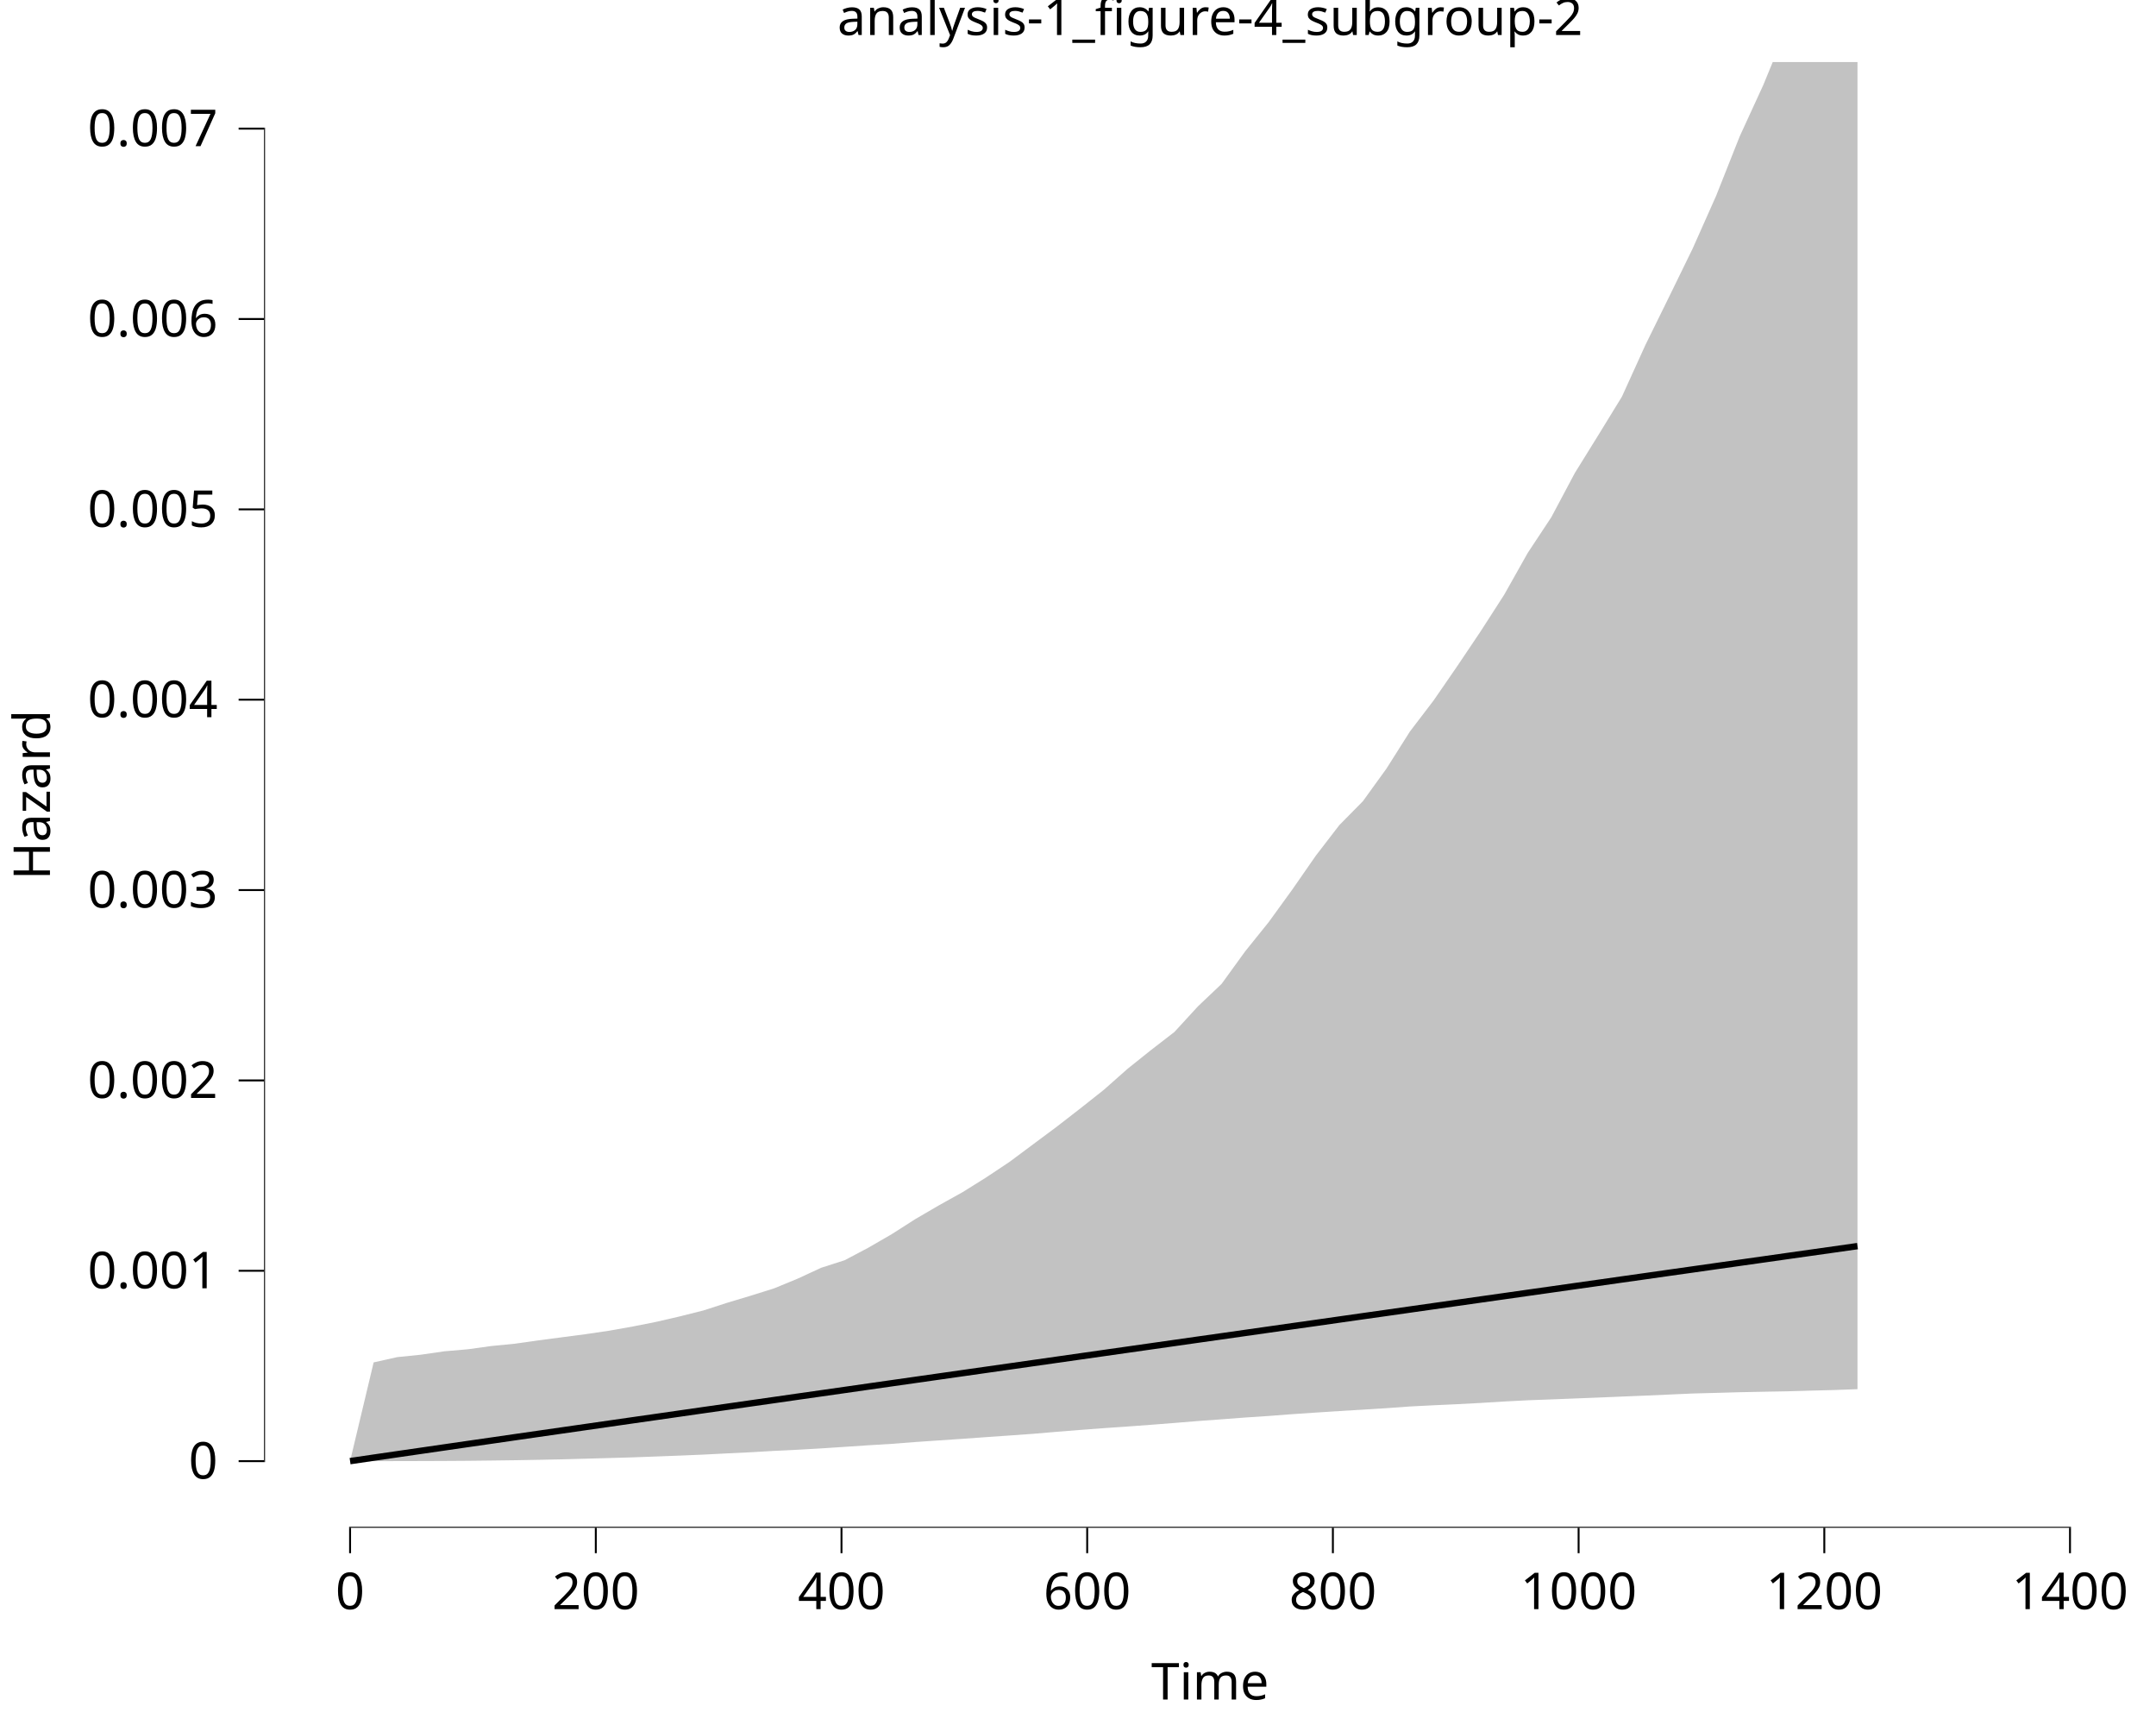
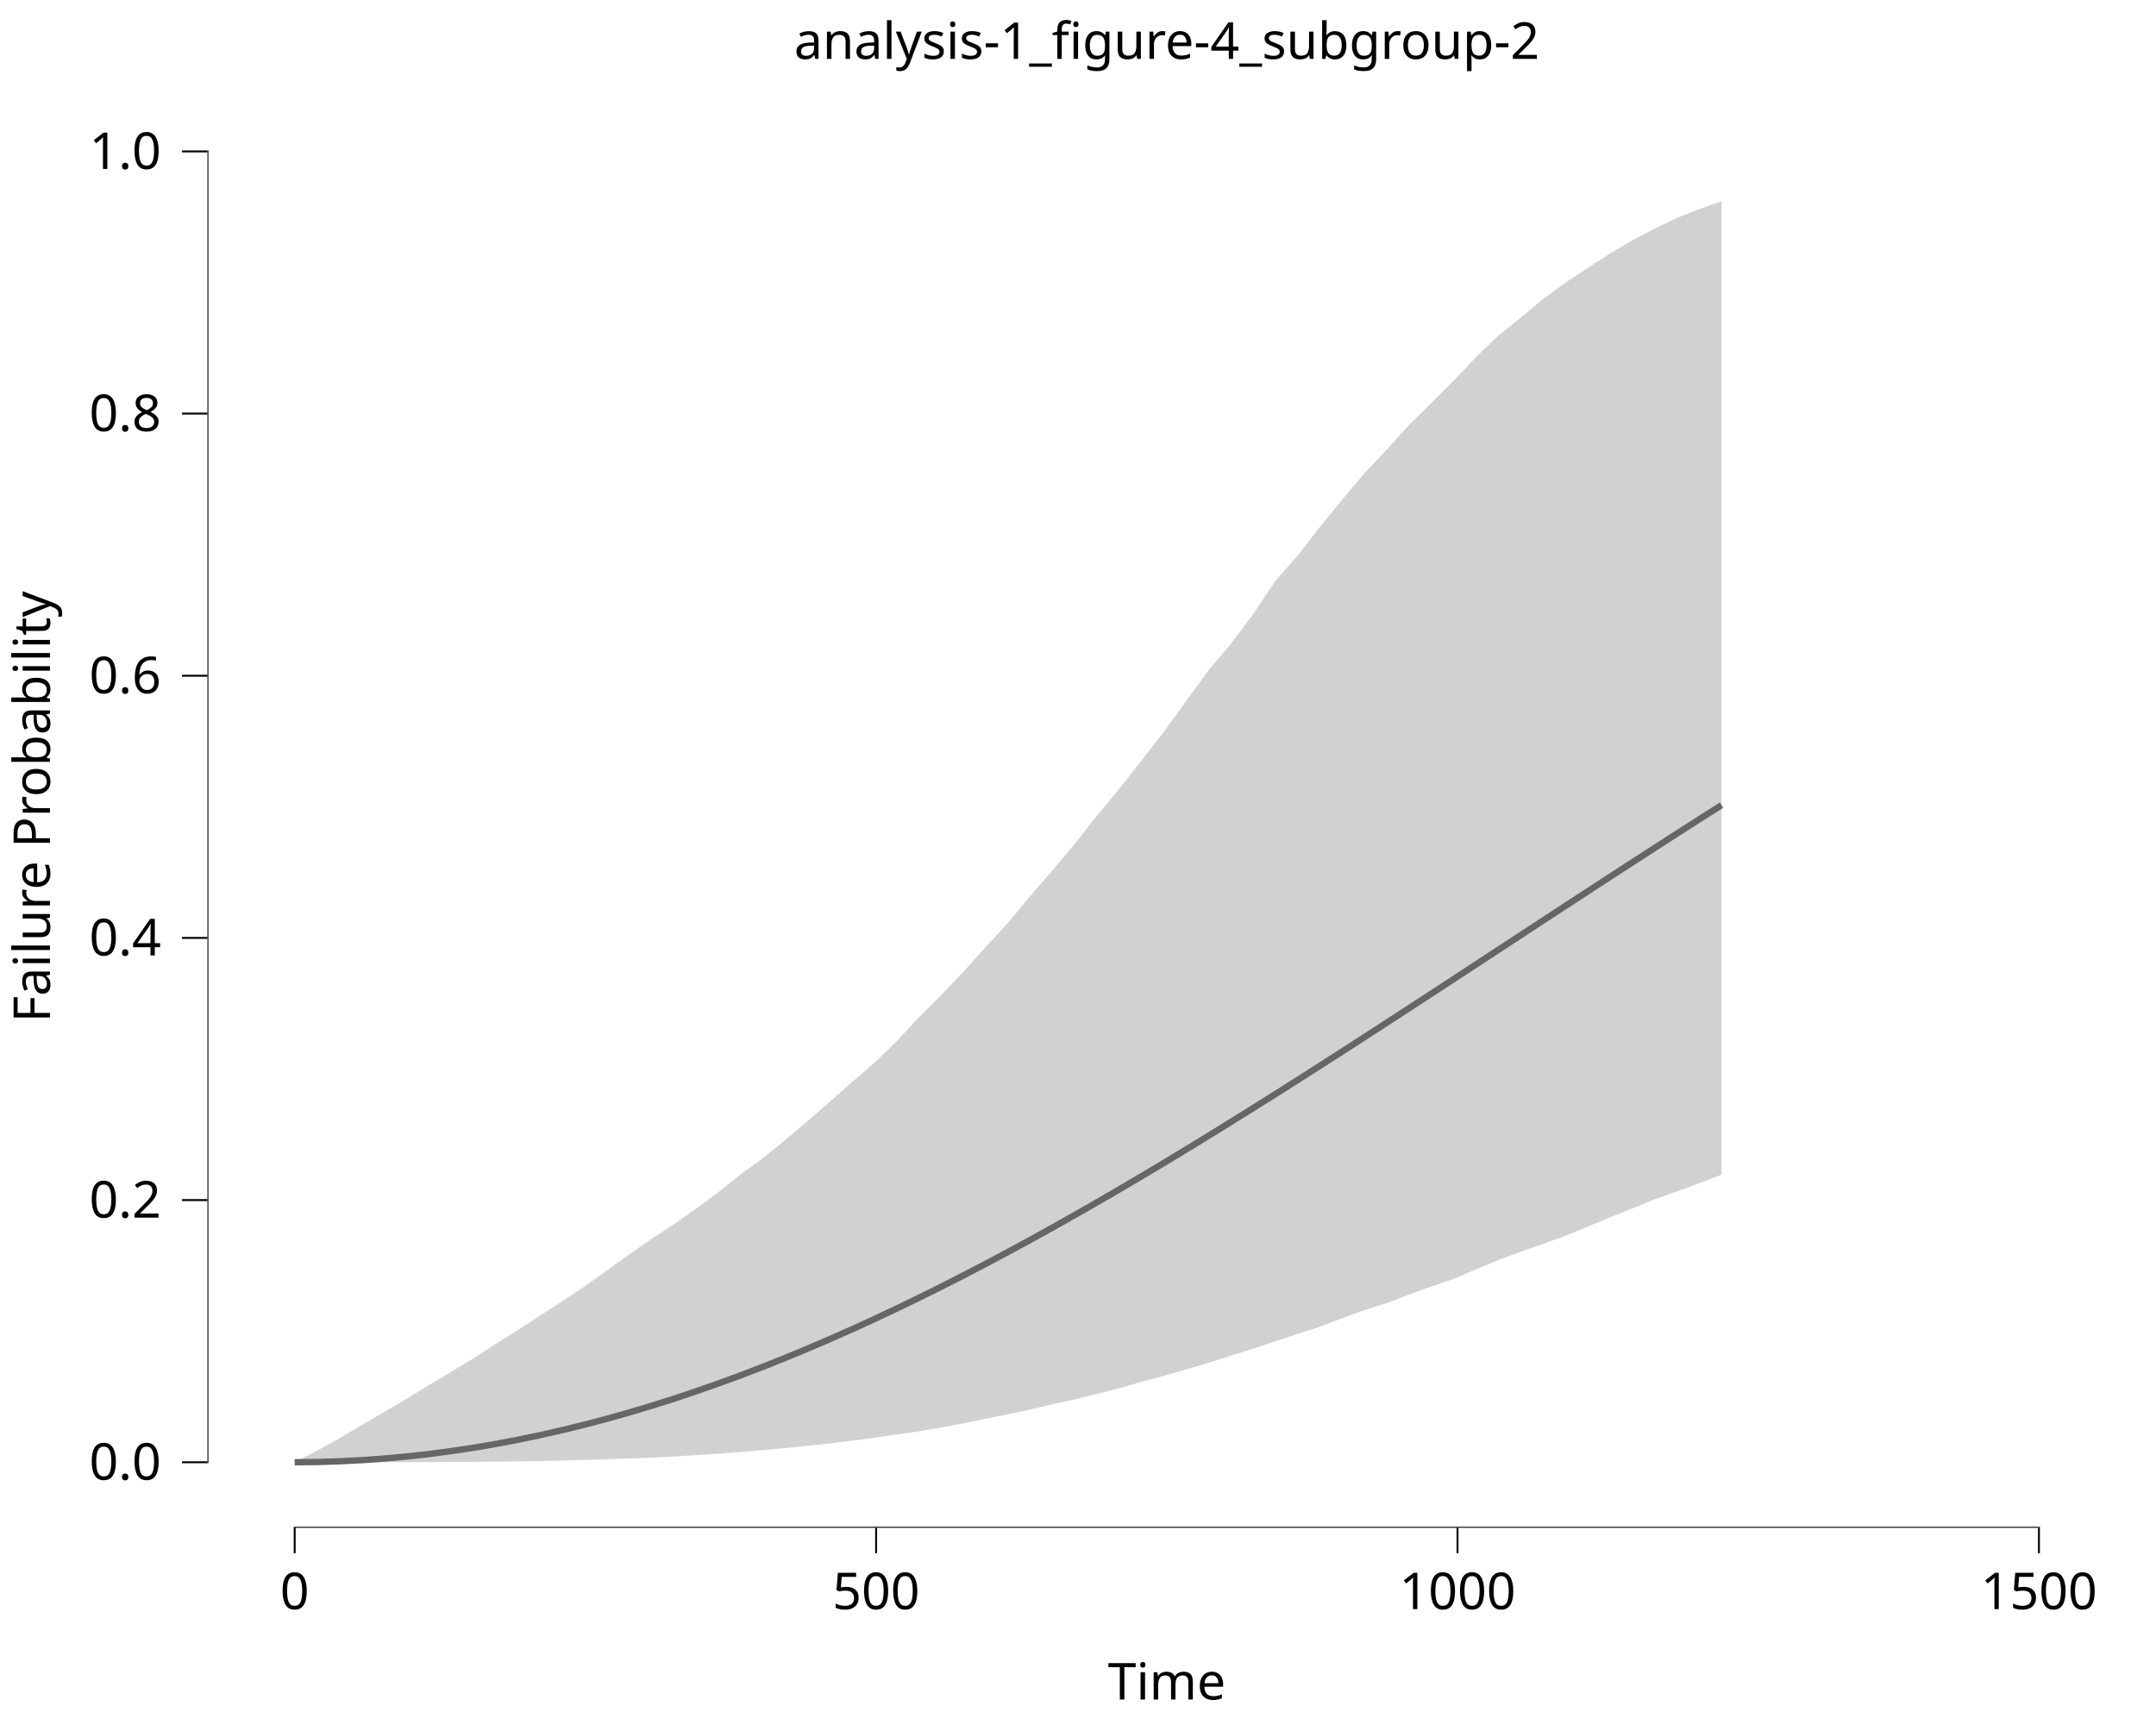
<svg xmlns="http://www.w3.org/2000/svg" class="svglite" data-engine-version="2.0" width="720.00pt" height="576.00pt" viewBox="0 0 720.00 576.00">
  <defs>
    <style type="text/css">
    .svglite line, .svglite polyline, .svglite polygon, .svglite path, .svglite rect, .svglite circle {
      fill: none;
      stroke: #000000;
      stroke-linecap: round;
      stroke-linejoin: round;
      stroke-miterlimit: 10.00;
    }
  </style>
  </defs>
  <rect width="100%" height="100%" style="stroke: none; fill: #FFFFFF;" />
  <defs>
    <clipPath id="cpMC4wMHw3MjAuMDB8MC4wMHw1NzYuMDA=">
      <rect x="0.00" y="0.00" width="720.00" height="576.00" />
    </clipPath>
  </defs>
  <g clip-path="url(#cpMC4wMHw3MjAuMDB8MC4wMHw1NzYuMDA=)">
-     <rect x="0.00" y="0.00" width="720.00" height="576.00" style="stroke-width: 10.67; stroke: none;" />
+     <rect x="-0" y="0.00" width="720.00" height="576.00" style="stroke-width: 10.67; stroke: none;" />
  </g>
  <defs>
-     <clipPath id="cpODguMTl8NzIwLjAwfDIwLjcxfDUxMC4xNA==">
-       <rect x="88.19" y="20.71" width="631.81" height="489.43" />
+     <clipPath id="cpNjkuMjh8NzEwLjA0fDI4LjY4fDUxMC4xNA==">
+       <rect x="69.28" y="28.68" width="640.75" height="481.46" />
    </clipPath>
  </defs>
-   <g clip-path="url(#cpODguMTl8NzIwLjAwfDIwLjcxfDUxMC4xNA==)">
-     <rect x="88.19" y="20.71" width="631.81" height="489.43" style="stroke-width: 10.67; stroke: none;" />
-     <polygon points="116.91,487.89 124.78,454.92 132.64,453.16 140.51,452.36 148.38,451.22 156.24,450.54 164.11,449.45 171.97,448.68 179.84,447.56 187.70,446.53 195.57,445.50 203.43,444.34 211.30,442.94 219.16,441.38 227.03,439.56 234.90,437.58 242.76,435.04 250.63,432.67 258.49,430.21 266.36,426.97 274.22,423.33 282.09,420.80 289.95,416.64 297.82,412.09 305.69,407.06 313.55,402.48 321.42,398.10 329.28,393.19 337.15,387.95 345.01,382.10 352.88,376.24 360.74,370.15 368.61,363.92 376.48,356.95 384.34,350.66 392.21,344.58 400.07,336.02 407.94,328.55 415.80,317.70 423.67,307.92 431.53,297.08 439.40,285.75 447.26,275.53 455.13,267.55 463.00,256.66 470.86,244.24 478.73,233.93 486.59,222.52 494.46,210.81 502.32,198.60 510.19,184.62 518.05,172.73 525.92,157.94 533.79,145.25 541.65,132.44 549.52,115.12 557.38,99.15 565.25,83.03 573.11,65.37 580.98,45.53 588.84,28.42 596.71,9.28 604.57,-6.36 612.44,-25.44 620.31,-48.07 620.31,463.86 612.44,464.15 604.57,464.35 596.71,464.58 588.84,464.72 580.98,464.88 573.11,465.10 565.25,465.31 557.38,465.66 549.52,466.01 541.65,466.33 533.79,466.66 525.92,466.97 518.05,467.28 510.19,467.57 502.32,467.98 494.46,468.46 486.59,468.88 478.73,469.24 470.86,469.64 463.00,470.21 455.13,470.69 447.26,471.17 439.40,471.68 431.53,472.21 423.67,472.81 415.80,473.33 407.94,473.93 400.07,474.50 392.21,475.14 384.34,475.76 376.48,476.34 368.61,476.88 360.74,477.47 352.88,478.10 345.01,478.77 337.15,479.33 329.28,479.88 321.42,480.44 313.55,480.97 305.69,481.51 297.82,482.12 289.95,482.60 282.09,483.12 274.22,483.64 266.36,484.09 258.49,484.47 250.63,484.93 242.76,485.31 234.90,485.71 227.03,486.04 219.16,486.34 211.30,486.63 203.43,486.86 195.57,487.07 187.70,487.29 179.84,487.45 171.97,487.59 164.11,487.69 156.24,487.78 148.38,487.83 140.51,487.86 132.64,487.88 124.78,487.89 116.91,487.89 " style="stroke-width: 0.00; stroke: none; stroke-linecap: butt; fill: #333333; fill-opacity: 0.30;" />
-     <polyline points="116.91,487.89 124.78,454.92 132.64,453.16 140.51,452.36 148.38,451.22 156.24,450.54 164.11,449.45 171.97,448.68 179.84,447.56 187.70,446.53 195.57,445.50 203.43,444.34 211.30,442.94 219.16,441.38 227.03,439.56 234.90,437.58 242.76,435.04 250.63,432.67 258.49,430.21 266.36,426.97 274.22,423.33 282.09,420.80 289.95,416.64 297.82,412.09 305.69,407.06 313.55,402.48 321.42,398.10 329.28,393.19 337.15,387.95 345.01,382.10 352.88,376.24 360.74,370.15 368.61,363.92 376.48,356.95 384.34,350.66 392.21,344.58 400.07,336.02 407.94,328.55 415.80,317.70 423.67,307.92 431.53,297.08 439.40,285.75 447.26,275.53 455.13,267.55 463.00,256.66 470.86,244.24 478.73,233.93 486.59,222.52 494.46,210.81 502.32,198.60 510.19,184.62 518.05,172.73 525.92,157.94 533.79,145.25 541.65,132.44 549.52,115.12 557.38,99.15 565.25,83.03 573.11,65.37 580.98,45.53 588.84,28.42 596.71,9.28 604.57,-6.36 612.44,-25.44 620.31,-48.07 " style="stroke-width: 1.07; stroke: none; stroke-linecap: butt;" />
-     <polyline points="620.31,463.86 612.44,464.15 604.57,464.35 596.71,464.58 588.84,464.72 580.98,464.88 573.11,465.10 565.25,465.31 557.38,465.66 549.52,466.01 541.65,466.33 533.79,466.66 525.92,466.97 518.05,467.28 510.19,467.57 502.32,467.98 494.46,468.46 486.59,468.88 478.73,469.24 470.86,469.64 463.00,470.21 455.13,470.69 447.26,471.17 439.40,471.68 431.53,472.21 423.67,472.81 415.80,473.33 407.94,473.93 400.07,474.50 392.21,475.14 384.34,475.76 376.48,476.34 368.61,476.88 360.74,477.47 352.88,478.10 345.01,478.77 337.15,479.33 329.28,479.88 321.42,480.44 313.55,480.97 305.69,481.51 297.82,482.12 289.95,482.60 282.09,483.12 274.22,483.64 266.36,484.09 258.49,484.47 250.63,484.93 242.76,485.31 234.90,485.71 227.03,486.04 219.16,486.34 211.30,486.63 203.43,486.86 195.57,487.07 187.70,487.29 179.84,487.45 171.97,487.59 164.11,487.69 156.24,487.78 148.38,487.83 140.51,487.86 132.64,487.88 124.78,487.89 116.91,487.89 " style="stroke-width: 1.07; stroke: none; stroke-linecap: butt;" />
-     <polyline points="116.91,487.89 124.78,486.73 132.64,485.59 140.51,484.45 148.38,483.31 156.24,482.17 164.11,481.04 171.97,479.90 179.84,478.77 187.70,477.64 195.57,476.51 203.43,475.38 211.30,474.25 219.16,473.13 227.03,472.00 234.90,470.87 242.76,469.75 250.63,468.62 258.49,467.50 266.36,466.37 274.22,465.25 282.09,464.13 289.95,463.00 297.82,461.88 305.69,460.76 313.55,459.64 321.42,458.52 329.28,457.40 337.15,456.28 345.01,455.16 352.88,454.04 360.74,452.92 368.61,451.80 376.48,450.68 384.34,449.56 392.21,448.44 400.07,447.32 407.94,446.21 415.80,445.09 423.67,443.97 431.53,442.85 439.40,441.74 447.26,440.62 455.13,439.50 463.00,438.39 470.86,437.27 478.73,436.15 486.59,435.04 494.46,433.92 502.32,432.81 510.19,431.69 518.05,430.58 525.92,429.46 533.79,428.35 541.65,427.23 549.52,426.12 557.38,425.00 565.25,423.89 573.11,422.77 580.98,421.66 588.84,420.55 596.71,419.43 604.57,418.32 612.44,417.21 620.31,416.09 " style="stroke-width: 2.13; stroke-linecap: butt;" />
-     <line x1="116.59" y1="510.14" x2="691.60" y2="510.14" style="stroke-width: 0.64; stroke-linecap: butt;" />
-     <line x1="88.19" y1="488.21" x2="88.19" y2="42.64" style="stroke-width: 0.64; stroke-linecap: butt;" />
-     <rect x="88.19" y="20.71" width="631.81" height="489.43" style="stroke-width: 0.00; stroke: none;" />
+   <g clip-path="url(#cpNjkuMjh8NzEwLjA0fDI4LjY4fDUxMC4xNA==)">
+     <rect x="69.28" y="28.68" width="640.75" height="481.46" style="stroke-width: 10.67; stroke: none;" />
+     <polygon points="98.41,488.26 105.85,484.39 113.30,480.31 120.74,475.88 128.19,471.53 135.63,467.20 143.08,462.60 150.52,458.17 157.97,453.66 165.41,448.84 172.86,444.18 180.31,439.32 187.75,434.51 195.20,429.55 202.64,424.25 210.09,418.89 217.53,413.73 224.98,408.84 232.42,403.59 239.87,398.09 247.31,392.17 254.76,386.72 262.20,380.67 269.65,374.39 277.09,367.92 284.54,361.34 291.98,354.92 299.43,347.73 306.87,339.67 314.32,332.26 321.76,324.46 329.21,316.16 336.65,308.13 344.10,299.15 351.54,290.53 358.99,281.67 366.43,272.24 373.88,263.30 381.32,253.82 388.77,244.23 396.21,233.95 403.66,223.69 411.10,214.95 418.55,204.94 425.99,193.88 433.44,185.41 440.88,175.83 448.33,166.73 455.77,157.90 463.22,150.02 470.66,141.79 478.11,134.45 485.56,126.98 493.00,119.16 500.45,112.00 507.89,106.03 515.34,99.84 522.78,94.37 530.23,89.47 537.67,84.62 545.12,80.23 552.56,76.37 560.01,72.75 567.45,69.82 574.90,67.19 574.90,392.25 567.45,395.09 560.01,397.86 552.56,400.47 545.12,403.53 537.67,406.49 530.23,409.58 522.78,412.64 515.34,415.34 507.89,417.96 500.45,420.72 493.00,423.83 485.56,427.00 478.11,429.53 470.66,432.22 463.22,435.09 455.77,437.42 448.33,440.14 440.88,442.98 433.44,445.40 425.99,447.85 418.55,450.34 411.10,452.66 403.66,455.06 396.21,457.22 388.77,459.38 381.32,461.38 373.88,463.52 366.43,465.42 358.99,467.25 351.54,468.89 344.10,470.65 336.65,472.24 329.21,473.72 321.76,475.27 314.32,476.64 306.87,477.94 299.43,479.00 291.98,480.08 284.54,481.08 277.09,481.96 269.65,482.78 262.20,483.53 254.76,484.22 247.31,484.84 239.87,485.40 232.42,485.89 224.98,486.34 217.53,486.72 210.09,487.01 202.64,487.27 195.20,487.51 187.75,487.70 180.31,487.86 172.86,487.97 165.41,488.06 157.97,488.13 150.52,488.18 143.08,488.21 135.63,488.23 128.19,488.25 120.74,488.25 113.30,488.25 105.85,488.26 98.41,488.26 " style="stroke-width: 0.00; stroke: none; stroke-linecap: butt; fill: #666666; fill-opacity: 0.30;" />
+     <polyline points="98.41,488.26 105.85,484.39 113.30,480.31 120.74,475.88 128.19,471.53 135.63,467.20 143.08,462.60 150.52,458.17 157.97,453.66 165.41,448.84 172.86,444.18 180.31,439.32 187.75,434.51 195.20,429.55 202.64,424.25 210.09,418.89 217.53,413.73 224.98,408.84 232.42,403.59 239.87,398.09 247.31,392.17 254.76,386.72 262.20,380.67 269.65,374.39 277.09,367.92 284.54,361.34 291.98,354.92 299.43,347.73 306.87,339.67 314.32,332.26 321.76,324.46 329.21,316.16 336.65,308.13 344.10,299.15 351.54,290.53 358.99,281.67 366.43,272.24 373.88,263.30 381.32,253.82 388.77,244.23 396.21,233.95 403.66,223.69 411.10,214.95 418.55,204.94 425.99,193.88 433.44,185.41 440.88,175.83 448.33,166.73 455.77,157.90 463.22,150.02 470.66,141.79 478.11,134.45 485.56,126.98 493.00,119.16 500.45,112.00 507.89,106.03 515.34,99.84 522.78,94.37 530.23,89.47 537.67,84.62 545.12,80.23 552.56,76.37 560.01,72.75 567.45,69.82 574.90,67.19 " style="stroke-width: 1.07; stroke: none; stroke-linecap: butt;" />
+     <polyline points="574.90,392.25 567.45,395.09 560.01,397.86 552.56,400.47 545.12,403.53 537.67,406.49 530.23,409.58 522.78,412.64 515.34,415.34 507.89,417.96 500.45,420.72 493.00,423.83 485.56,427.00 478.11,429.53 470.66,432.22 463.22,435.09 455.77,437.42 448.33,440.14 440.88,442.98 433.44,445.40 425.99,447.85 418.55,450.34 411.10,452.66 403.66,455.06 396.21,457.22 388.77,459.38 381.32,461.38 373.88,463.52 366.43,465.42 358.99,467.25 351.54,468.89 344.10,470.65 336.65,472.24 329.21,473.72 321.76,475.27 314.32,476.64 306.87,477.94 299.43,479.00 291.98,480.08 284.54,481.08 277.09,481.96 269.65,482.78 262.20,483.53 254.76,484.22 247.31,484.84 239.87,485.40 232.42,485.89 224.98,486.34 217.53,486.72 210.09,487.01 202.64,487.27 195.20,487.51 187.75,487.70 180.31,487.86 172.86,487.97 165.41,488.06 157.97,488.13 150.52,488.18 143.08,488.21 135.63,488.23 128.19,488.25 120.74,488.25 113.30,488.25 105.85,488.26 98.41,488.26 " style="stroke-width: 1.07; stroke: none; stroke-linecap: butt;" />
+     <polyline points="98.41,488.26 105.85,488.18 113.30,487.95 120.74,487.57 128.19,487.04 135.63,486.36 143.08,485.54 150.52,484.56 157.97,483.45 165.41,482.18 172.86,480.78 180.31,479.23 187.75,477.54 195.20,475.72 202.64,473.76 210.09,471.66 217.53,469.43 224.98,467.08 232.42,464.59 239.87,461.98 247.31,459.25 254.76,456.40 262.20,453.43 269.65,450.35 277.09,447.16 284.54,443.86 291.98,440.46 299.43,436.96 306.87,433.35 314.32,429.66 321.76,425.87 329.21,421.99 336.65,418.03 344.10,413.99 351.54,409.87 358.99,405.68 366.43,401.42 373.88,397.10 381.32,392.71 388.77,388.27 396.21,383.76 403.66,379.21 411.10,374.61 418.55,369.97 425.99,365.29 433.44,360.58 440.88,355.83 448.33,351.05 455.77,346.25 463.22,341.42 470.66,336.58 478.11,331.73 485.56,326.86 493.00,321.99 500.45,317.11 507.89,312.24 515.34,307.36 522.78,302.49 530.23,297.64 537.67,292.79 545.12,287.96 552.56,283.15 560.01,278.35 567.45,273.59 574.90,268.85 " style="stroke-width: 2.13; stroke: #666666; stroke-linecap: butt;" />
+     <line x1="98.09" y1="510.14" x2="681.23" y2="510.14" style="stroke-width: 0.64; stroke-linecap: butt;" />
+     <line x1="69.28" y1="488.57" x2="69.28" y2="50.24" style="stroke-width: 0.64; stroke-linecap: butt;" />
+     <rect x="69.28" y="28.68" width="640.75" height="481.46" style="stroke-width: 0.00; stroke: none;" />
  </g>
  <g clip-path="url(#cpMC4wMHw3MjAuMDB8MC4wMHw1NzYuMDA=)">
-     <polyline points="88.19,510.14 88.19,20.71 " style="stroke-width: 0.00; stroke: none; stroke-linecap: butt;" />
-     <text x="72.72" y="493.74" text-anchor="end" style="font-size: 17.00px; font-family: sans;" textLength="9.46px" lengthAdjust="spacingAndGlyphs">0</text>
-     <text x="72.72" y="430.18" text-anchor="end" style="font-size: 17.00px; font-family: sans;" textLength="42.54px" lengthAdjust="spacingAndGlyphs">0.001</text>
-     <text x="72.72" y="366.62" text-anchor="end" style="font-size: 17.00px; font-family: sans;" textLength="42.54px" lengthAdjust="spacingAndGlyphs">0.002</text>
-     <text x="72.72" y="303.05" text-anchor="end" style="font-size: 17.00px; font-family: sans;" textLength="42.54px" lengthAdjust="spacingAndGlyphs">0.003</text>
-     <text x="72.72" y="239.49" text-anchor="end" style="font-size: 17.00px; font-family: sans;" textLength="42.54px" lengthAdjust="spacingAndGlyphs">0.004</text>
-     <text x="72.72" y="175.93" text-anchor="end" style="font-size: 17.00px; font-family: sans;" textLength="42.54px" lengthAdjust="spacingAndGlyphs">0.005</text>
-     <text x="72.72" y="112.37" text-anchor="end" style="font-size: 17.00px; font-family: sans;" textLength="42.54px" lengthAdjust="spacingAndGlyphs">0.006</text>
-     <text x="72.72" y="48.80" text-anchor="end" style="font-size: 17.00px; font-family: sans;" textLength="42.54px" lengthAdjust="spacingAndGlyphs">0.007</text>
-     <polyline points="79.69,487.89 88.19,487.89 " style="stroke-width: 0.64; stroke-linecap: butt;" />
-     <polyline points="79.69,424.33 88.19,424.33 " style="stroke-width: 0.64; stroke-linecap: butt;" />
-     <polyline points="79.69,360.77 88.19,360.77 " style="stroke-width: 0.64; stroke-linecap: butt;" />
-     <polyline points="79.69,297.21 88.19,297.21 " style="stroke-width: 0.64; stroke-linecap: butt;" />
-     <polyline points="79.69,233.64 88.19,233.64 " style="stroke-width: 0.64; stroke-linecap: butt;" />
-     <polyline points="79.69,170.08 88.19,170.08 " style="stroke-width: 0.64; stroke-linecap: butt;" />
-     <polyline points="79.69,106.52 88.19,106.52 " style="stroke-width: 0.64; stroke-linecap: butt;" />
-     <polyline points="79.69,42.95 88.19,42.95 " style="stroke-width: 0.64; stroke-linecap: butt;" />
-     <polyline points="88.19,510.14 720.00,510.14 " style="stroke-width: 0.00; stroke: none; stroke-linecap: butt;" />
-     <polyline points="116.91,518.64 116.91,510.14 " style="stroke-width: 0.64; stroke-linecap: butt;" />
-     <polyline points="198.97,518.64 198.97,510.14 " style="stroke-width: 0.64; stroke-linecap: butt;" />
-     <polyline points="281.02,518.64 281.02,510.14 " style="stroke-width: 0.64; stroke-linecap: butt;" />
-     <polyline points="363.07,518.64 363.07,510.14 " style="stroke-width: 0.64; stroke-linecap: butt;" />
-     <polyline points="445.12,518.64 445.12,510.14 " style="stroke-width: 0.64; stroke-linecap: butt;" />
-     <polyline points="527.18,518.64 527.18,510.14 " style="stroke-width: 0.64; stroke-linecap: butt;" />
-     <polyline points="609.23,518.64 609.23,510.14 " style="stroke-width: 0.64; stroke-linecap: butt;" />
-     <polyline points="691.28,518.64 691.28,510.14 " style="stroke-width: 0.64; stroke-linecap: butt;" />
-     <text x="116.91" y="537.32" text-anchor="middle" style="font-size: 17.00px; font-family: sans;" textLength="9.46px" lengthAdjust="spacingAndGlyphs">0</text>
-     <text x="198.97" y="537.32" text-anchor="middle" style="font-size: 17.00px; font-family: sans;" textLength="28.37px" lengthAdjust="spacingAndGlyphs">200</text>
-     <text x="281.02" y="537.32" text-anchor="middle" style="font-size: 17.00px; font-family: sans;" textLength="28.37px" lengthAdjust="spacingAndGlyphs">400</text>
-     <text x="363.07" y="537.32" text-anchor="middle" style="font-size: 17.00px; font-family: sans;" textLength="28.37px" lengthAdjust="spacingAndGlyphs">600</text>
-     <text x="445.12" y="537.32" text-anchor="middle" style="font-size: 17.00px; font-family: sans;" textLength="28.37px" lengthAdjust="spacingAndGlyphs">800</text>
-     <text x="527.18" y="537.32" text-anchor="middle" style="font-size: 17.00px; font-family: sans;" textLength="37.82px" lengthAdjust="spacingAndGlyphs">1000</text>
-     <text x="609.23" y="537.32" text-anchor="middle" style="font-size: 17.00px; font-family: sans;" textLength="37.82px" lengthAdjust="spacingAndGlyphs">1200</text>
-     <text x="691.28" y="537.32" text-anchor="middle" style="font-size: 17.00px; font-family: sans;" textLength="37.82px" lengthAdjust="spacingAndGlyphs">1400</text>
-     <text x="404.10" y="567.49" text-anchor="middle" style="font-size: 17.00px; font-family: sans;" textLength="37.78px" lengthAdjust="spacingAndGlyphs">Time</text>
-     <text transform="translate(16.68,265.42) rotate(-90)" text-anchor="middle" style="font-size: 17.00px; font-family: sans;" textLength="54.81px" lengthAdjust="spacingAndGlyphs">Hazard</text>
-     <text x="404.10" y="11.70" text-anchor="middle" style="font-size: 17.00px; font-family: sans;" textLength="239.12px" lengthAdjust="spacingAndGlyphs">analysis-1_figure-4_subgroup-2</text>
+     <polyline points="69.28,510.14 69.28,28.68 " style="stroke-width: 0.00; stroke: none; stroke-linecap: butt;" />
+     <text x="53.81" y="494.10" text-anchor="end" style="font-size: 17.00px; font-family: sans;" textLength="23.63px" lengthAdjust="spacingAndGlyphs">0.0</text>
+     <text x="53.81" y="406.57" text-anchor="end" style="font-size: 17.00px; font-family: sans;" textLength="23.63px" lengthAdjust="spacingAndGlyphs">0.2</text>
+     <text x="53.81" y="319.03" text-anchor="end" style="font-size: 17.00px; font-family: sans;" textLength="23.63px" lengthAdjust="spacingAndGlyphs">0.4</text>
+     <text x="53.81" y="231.49" text-anchor="end" style="font-size: 17.00px; font-family: sans;" textLength="23.63px" lengthAdjust="spacingAndGlyphs">0.6</text>
+     <text x="53.81" y="143.95" text-anchor="end" style="font-size: 17.00px; font-family: sans;" textLength="23.63px" lengthAdjust="spacingAndGlyphs">0.8</text>
+     <text x="53.81" y="56.41" text-anchor="end" style="font-size: 17.00px; font-family: sans;" textLength="23.63px" lengthAdjust="spacingAndGlyphs">1.0</text>
+     <polyline points="60.78,488.26 69.28,488.26 " style="stroke-width: 0.64; stroke-linecap: butt;" />
+     <polyline points="60.78,400.72 69.28,400.72 " style="stroke-width: 0.64; stroke-linecap: butt;" />
+     <polyline points="60.78,313.18 69.28,313.18 " style="stroke-width: 0.64; stroke-linecap: butt;" />
+     <polyline points="60.78,225.64 69.28,225.64 " style="stroke-width: 0.64; stroke-linecap: butt;" />
+     <polyline points="60.78,138.10 69.28,138.10 " style="stroke-width: 0.64; stroke-linecap: butt;" />
+     <polyline points="60.78,50.56 69.28,50.56 " style="stroke-width: 0.64; stroke-linecap: butt;" />
+     <polyline points="69.28,510.14 710.04,510.14 " style="stroke-width: 0.00; stroke: none; stroke-linecap: butt;" />
+     <polyline points="98.41,518.64 98.41,510.14 " style="stroke-width: 0.64; stroke-linecap: butt;" />
+     <polyline points="292.58,518.64 292.58,510.14 " style="stroke-width: 0.64; stroke-linecap: butt;" />
+     <polyline points="486.74,518.64 486.74,510.14 " style="stroke-width: 0.64; stroke-linecap: butt;" />
+     <polyline points="680.91,518.64 680.91,510.14 " style="stroke-width: 0.64; stroke-linecap: butt;" />
+     <text x="98.41" y="537.32" text-anchor="middle" style="font-size: 17.00px; font-family: sans;" textLength="9.46px" lengthAdjust="spacingAndGlyphs">0</text>
+     <text x="292.58" y="537.32" text-anchor="middle" style="font-size: 17.00px; font-family: sans;" textLength="28.37px" lengthAdjust="spacingAndGlyphs">500</text>
+     <text x="486.74" y="537.32" text-anchor="middle" style="font-size: 17.00px; font-family: sans;" textLength="37.82px" lengthAdjust="spacingAndGlyphs">1000</text>
+     <text x="680.91" y="537.32" text-anchor="middle" style="font-size: 17.00px; font-family: sans;" textLength="37.82px" lengthAdjust="spacingAndGlyphs">1500</text>
+     <text x="389.66" y="567.49" text-anchor="middle" style="font-size: 17.00px; font-family: sans;" textLength="37.78px" lengthAdjust="spacingAndGlyphs">Time</text>
+     <text transform="translate(16.68,269.41) rotate(-90)" text-anchor="middle" style="font-size: 17.00px; font-family: sans;" textLength="136.06px" lengthAdjust="spacingAndGlyphs">Failure Probability</text>
+     <text x="389.66" y="19.67" text-anchor="middle" style="font-size: 17.00px; font-family: sans;" textLength="239.12px" lengthAdjust="spacingAndGlyphs">analysis-1_figure-4_subgroup-2</text>
  </g>
</svg>
